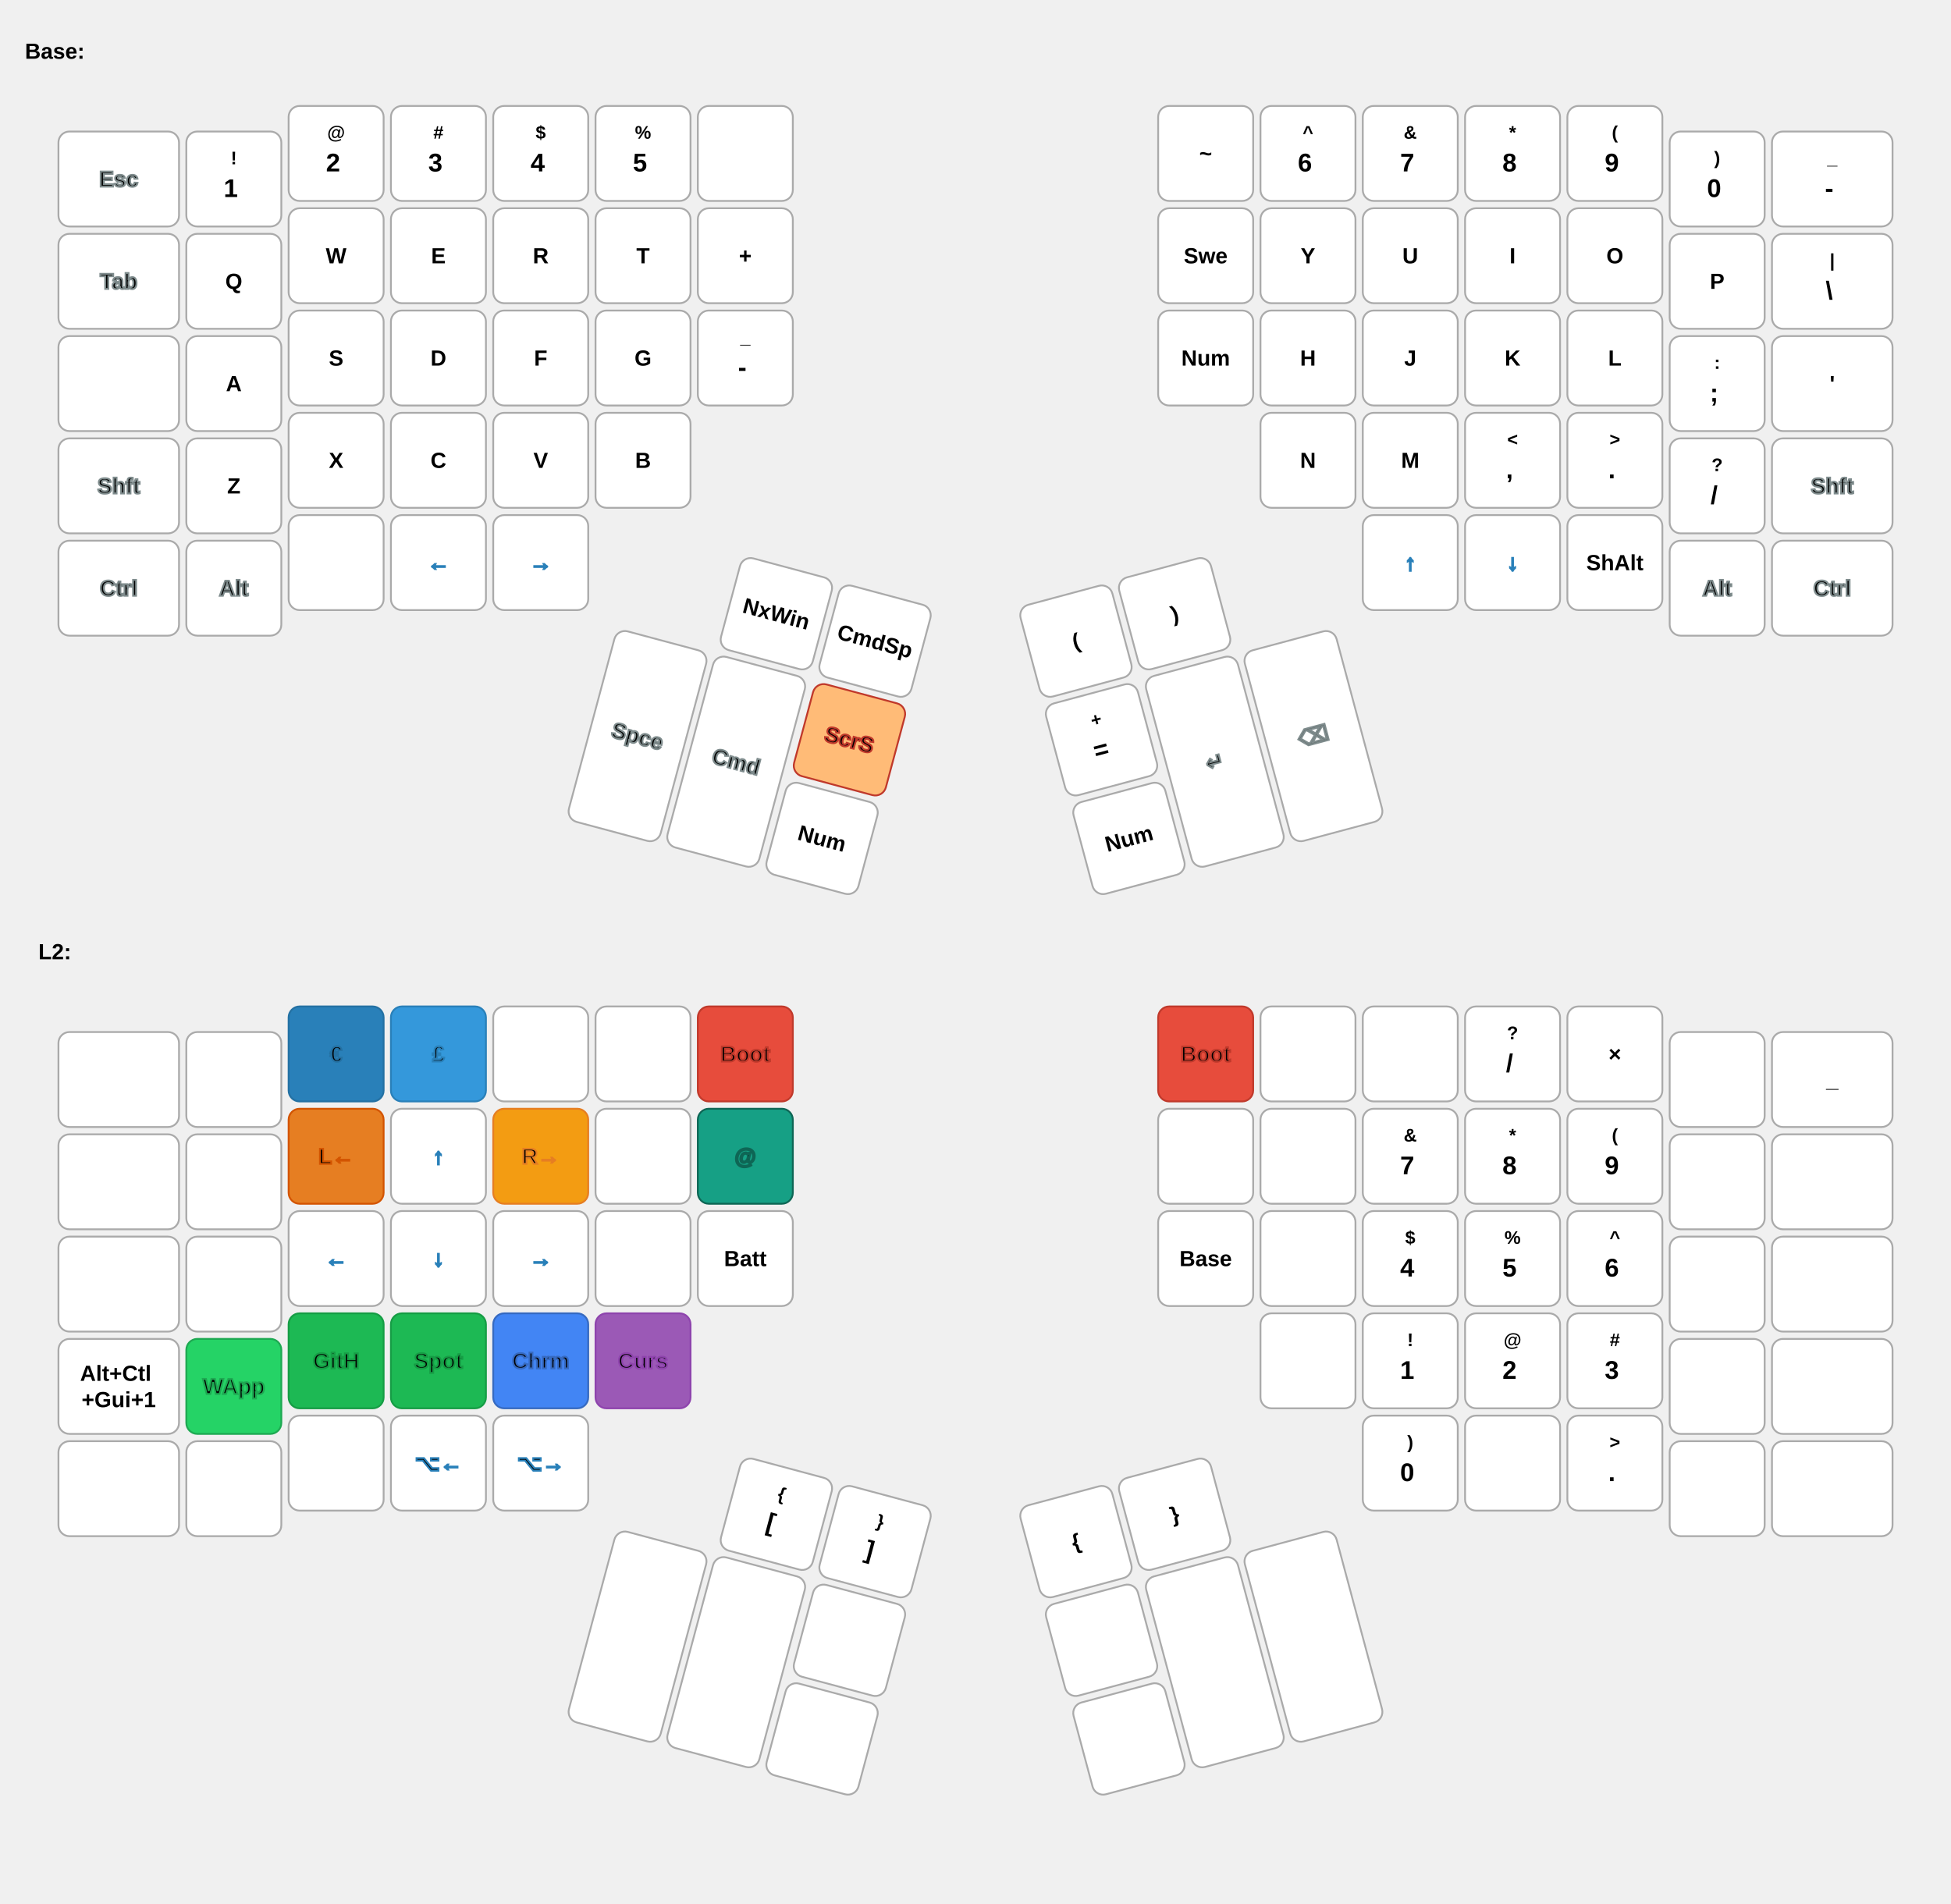
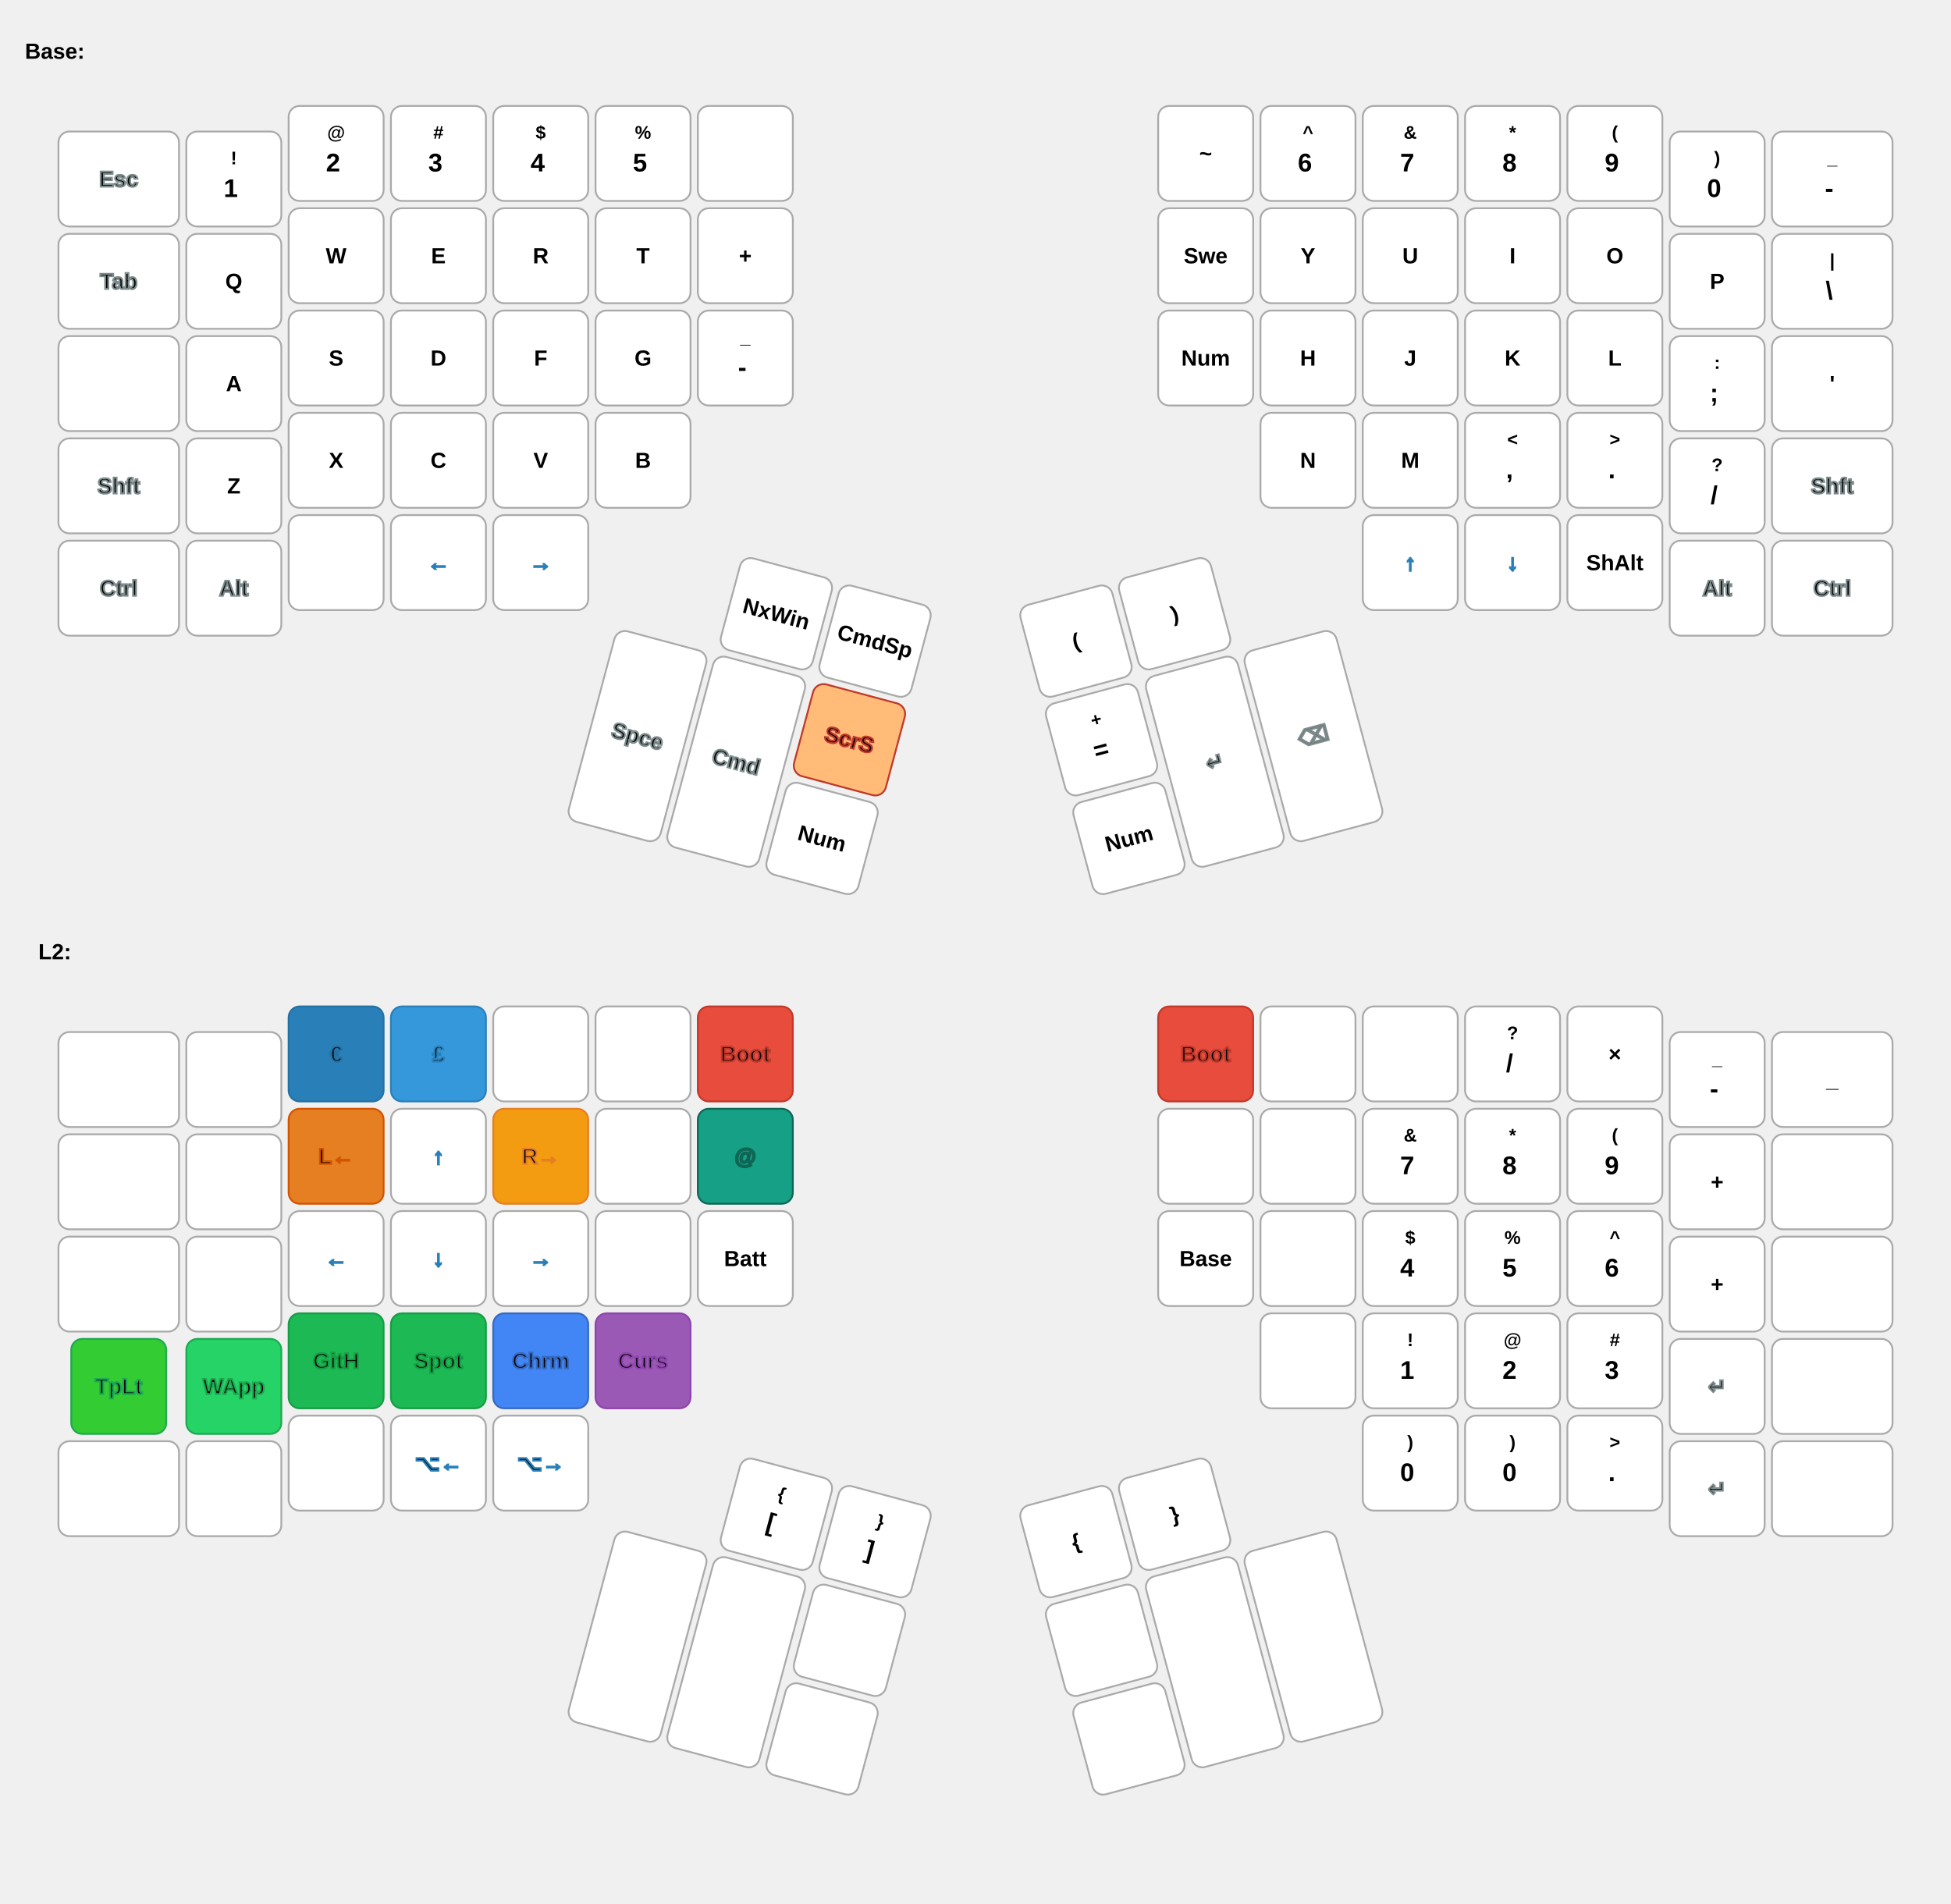
<svg xmlns="http://www.w3.org/2000/svg" width="1068" height="1042" viewBox="0 0 1068 1042" class="keymap">
  <style>/* Base key style */
.key {
  fill: #ffffff;
  stroke: #aaaaaa;
  stroke-width: 1;
}

/* Layer title styling */
.layer-label {
  font-weight: bold;
  font-size: 18px;
  fill: #333333;
  font-family: 'Arial', sans-serif;
}

/* Text styling */
text {
  font-family: 'Arial', sans-serif;
  fill: #000000;
  text-anchor: middle;
  dominant-baseline: central;
  font-weight: 700;
  stroke: none;
} 
/* App shortcuts */
.WhatsApp-key {
  fill: #25D366 !important;
  stroke: #1EA952 !important;
}

.WhatsApp-key rect, rect.WhatsApp-key {
  fill: #25D366 !important;
  stroke: #1EA952 !important;
}

.Spotify-key {
  fill: #1DB954 !important;
  stroke: #169D45 !important;
}

.Spotify-key rect, rect.Spotify-key {
  fill: #1DB954 !important;
  stroke: #169D45 !important;
}

.Chrome-key {
  fill: #4285F4 !important;
  stroke: #366AC1 !important;
}

.Chrome-key rect, rect.Chrome-key {
  fill: #4285F4 !important;
  stroke: #366AC1 !important;
}

.Cursor-key {
  fill: #9B59B6 !important;
  stroke: #8E44AD !important;
}

.Cursor-key rect, rect.Cursor-key {
  fill: #9B59B6 !important;
  stroke: #8E44AD !important;
}

.GitHub-key {
  fill: #1DB954 !important;
  stroke: #169D45 !important;
}

.GitHub-key rect, rect.GitHub-key {
  fill: #1DB954 !important;
  stroke: #169D45 !important;
}

.topLeft-key {
  fill: #33cc33 !important;
  stroke: #1EA952 !important;
}

.topLeft-key rect, rect.topLeft-key {
  fill: #33cc33 !important;
  stroke: #1EA952 !important;
}

.LeftScr-key {
  fill: #E67E22 !important;
  stroke: #D35400 !important;
}

.LeftScr-key rect, rect.LeftScr-key {
  fill: #E67E22 !important;
  stroke: #D35400 !important;
}

.RightScr-key {
  fill: #F39C12 !important;
  stroke: #E67E22 !important;
}

.RightScr-key rect, rect.RightScr-key {
  fill: #F39C12 !important;
  stroke: #E67E22 !important;
}

/* Currency symbols */
.euro-key {
  fill: #2980B9 !important;
  stroke: #2471A3 !important;
}

.euro-key rect, rect.euro-key {
  fill: #2980B9 !important;
  stroke: #2471A3 !important;
}

.pound-key {
  fill: #3498DB !important;
  stroke: #2980B9 !important;
}

.pound-key rect, rect.pound-key {
  fill: #3498DB !important;
  stroke: #2980B9 !important;
}

/* System keys */
.BOOT-key {
  fill: #E74C3C !important;
  stroke: #C0392B !important;
}

.BOOT-key rect, rect.BOOT-key {
  fill: #E74C3C !important;
  stroke: #C0392B !important;
}

.Fn1-key {
  fill: #9B59B6 !important;
  stroke: #8E44AD !important;
}

.Fn1-key rect, rect.Fn1-key {
  fill: #9B59B6 !important;
  stroke: #8E44AD !important;
}

.Fn2-key {
  fill: #8E44AD !important;
  stroke: #7D3C98 !important;
}

.Fn2-key rect, rect.Fn2-key {
  fill: #8E44AD !important;
  stroke: #7D3C98 !important;
}

/* Special characters */
.Email-key {
  fill: #16A085 !important;
  stroke: #0E6655 !important;
}

.Email-key rect, rect.Email-key {
  fill: #16A085 !important;
  stroke: #0E6655 !important;
}

.o-umlaut-key {
  fill: #27AE60 !important;
  stroke: #229954 !important;
}

.o-umlaut-key rect, rect.o-umlaut-key {
  fill: #27AE60 !important;
  stroke: #229954 !important;
}

.a-ring-key {
  fill: #2ECC71 !important;
  stroke: #27AE60 !important;
}

.a-ring-key rect, rect.a-ring-key {
  fill: #2ECC71 !important;
  stroke: #27AE60 !important;
}

/* Navigation keys */
.arrow-key {
  fill: #3498DB !important;
  stroke: #2980B9 !important;
}

.arrow-key rect, rect.arrow-key {
  fill: #3498DB !important;
  stroke: #2980B9 !important;
}

/* Screenshot */
.Screenshot-key {
  fill: #ffbb77 !important;
  stroke: #C0392B !important;
}

.Screenshot-key rect, rect.Screenshot-key {
  fill: #ffbb77 !important;
  stroke: #C0392B !important;
}

/* Modifiers */
.mod-key {
  fill: #95A5A6 !important;
  stroke: #7F8C8D !important;
}

.mod-key rect, rect.mod-key {
  fill: #95A5A6 !important;
  stroke: #7F8C8D !important;
}

/* Font adjustments to make text more solid */
text, tspan {
  font-family: 'Arial', sans-serif !important;
  font-weight: 700 !important;
  fill: #000000 !important;
  stroke: none !important;
  text-rendering: geometricPrecision !important;
}

/* Ensure all key text is black and bold */
.key text, .key tspan {
  fill: #000000 !important;
  font-weight: 700 !important;
}

/* Make text on colored keys more readable */
.WhatsApp-key text, .WhatsApp-key tspan,
.Spotify-key text, .Spotify-key tspan,
.Chrome-key text, .Chrome-key tspan,
.Cursor-key text, .Cursor-key tspan,
.GitHub-key text, .GitHub-key tspan,
.topLeft-key text, .topLeft-key tspan,
.LeftScr-key text, .LeftScr-key tspan,
.RightScr-key text, .RightScr-key tspan,
.euro-key text, .euro-key tspan,
.pound-key text, .pound-key tspan,
.BOOT-key text, .BOOT-key tspan,
.Fn1-key text, .Fn1-key tspan,
.Fn2-key text, .Fn2-key tspan,
.Email-key text, .Email-key tspan,
.o-umlaut-key text, .o-umlaut-key tspan,
.a-ring-key text, .a-ring-key tspan,
.arrow-key text, .arrow-key tspan,
.Screenshot-key text, .Screenshot-key tspan,
.mod-key text, .mod-key tspan {
  fill: #000000 !important;
  font-weight: 700 !important;
}

/* Shifted symbols styling */
.shifted {
  fill: #555555 !important;
  font-weight: 700 !important;
  font-size: 10px !important;
}

/* Position the shifted symbols above the main key label */
.key text.shifted {
  dominant-baseline: hanging !important;
}

/* Add CSS for dual-labeled keys */
.dual-label {
  position: relative;
  display: block;
}

.primary-label {
  font-size: 14px;
  font-weight: 700;
  text-anchor: middle;
  dominant-baseline: central;
  fill: #000000;
}

.shifted-label {
  font-size: 10px;
  font-weight: 700;
  text-anchor: middle;
  dominant-baseline: hanging;
  fill: #444444;
} </style>
  <g transform="translate(30, 0)" class="layer-Base">
    <text x="0" y="28" class="label" id="Base">Base:</text>
    <g transform="translate(0, 56)">
      <g transform="translate(35, 42)" class="key keypos-0">
        <rect rx="6" ry="6" x="-33" y="-26" width="66" height="52" class="key" />
        <text x="0" y="0" class="key tap">
          <tspan class="mod-key">Esc</tspan>
        </text>
      </g>
      <g transform="translate(98, 42)" class="key keypos-1">
        <rect rx="6" ry="6" x="-26" y="-26" width="52" height="52" class="key" />
        <text x="0" y="0" class="key tap">
          <tspan class="primary-label" y="5">1</tspan>
          <tspan class="shifted-label" x="0" y="-15">!</tspan>
        </text>
      </g>
      <g transform="translate(154, 28)" class="key keypos-2">
        <rect rx="6" ry="6" x="-26" y="-26" width="52" height="52" class="key" />
        <text x="0" y="0" class="key tap">
          <tspan class="primary-label" y="5">2</tspan>
          <tspan class="shifted-label" x="0" y="-15">@</tspan>
        </text>
      </g>
      <g transform="translate(210, 28)" class="key keypos-3">
        <rect rx="6" ry="6" x="-26" y="-26" width="52" height="52" class="key" />
        <text x="0" y="0" class="key tap">
          <tspan class="primary-label" y="5">3</tspan>
          <tspan class="shifted-label" x="0" y="-15">#</tspan>
        </text>
      </g>
      <g transform="translate(266, 28)" class="key keypos-4">
        <rect rx="6" ry="6" x="-26" y="-26" width="52" height="52" class="key" />
        <text x="0" y="0" class="key tap">
          <tspan class="primary-label" y="5">4</tspan>
          <tspan class="shifted-label" x="0" y="-15">$</tspan>
        </text>
      </g>
      <g transform="translate(322, 28)" class="key keypos-5">
        <rect rx="6" ry="6" x="-26" y="-26" width="52" height="52" class="key" />
        <text x="0" y="0" class="key tap">
          <tspan class="primary-label" y="5">5</tspan>
          <tspan class="shifted-label" x="0" y="-15">%</tspan>
        </text>
      </g>
      <g transform="translate(378, 28)" class="key keypos-6">
        <rect rx="6" ry="6" x="-26" y="-26" width="52" height="52" class="key" />
      </g>
      <g transform="translate(630, 28)" class="key keypos-7">
        <rect rx="6" ry="6" x="-26" y="-26" width="52" height="52" class="key" />
        <text x="0" y="0" class="key tap">~</text>
      </g>
      <g transform="translate(686, 28)" class="key keypos-8">
        <rect rx="6" ry="6" x="-26" y="-26" width="52" height="52" class="key" />
        <text x="0" y="0" class="key tap">
          <tspan class="primary-label" y="5">6</tspan>
          <tspan class="shifted-label" x="0" y="-15">^</tspan>
        </text>
      </g>
      <g transform="translate(742, 28)" class="key keypos-9">
        <rect rx="6" ry="6" x="-26" y="-26" width="52" height="52" class="key" />
        <text x="0" y="0" class="key tap">
          <tspan class="primary-label" y="5">7</tspan>
          <tspan class="shifted-label" x="0" y="-15">&amp;</tspan>
        </text>
      </g>
      <g transform="translate(798, 28)" class="key keypos-10">
        <rect rx="6" ry="6" x="-26" y="-26" width="52" height="52" class="key" />
        <text x="0" y="0" class="key tap">
          <tspan class="primary-label" y="5">8</tspan>
          <tspan class="shifted-label" x="0" y="-15">*</tspan>
        </text>
      </g>
      <g transform="translate(854, 28)" class="key keypos-11">
        <rect rx="6" ry="6" x="-26" y="-26" width="52" height="52" class="key" />
        <text x="0" y="0" class="key tap">
          <tspan class="primary-label" y="5">9</tspan>
          <tspan class="shifted-label" x="0" y="-15">(</tspan>
        </text>
      </g>
      <g transform="translate(910, 42)" class="key keypos-12">
        <rect rx="6" ry="6" x="-26" y="-26" width="52" height="52" class="key" />
        <text x="0" y="0" class="key tap">
          <tspan class="primary-label" y="5">0</tspan>
          <tspan class="shifted-label" x="0" y="-15">)</tspan>
        </text>
      </g>
      <g transform="translate(973, 42)" class="key keypos-13">
        <rect rx="6" ry="6" x="-33" y="-26" width="66" height="52" class="key" />
        <text x="0" y="0" class="key tap">
          <tspan class="primary-label" y="5">-</tspan>
          <tspan class="shifted-label" x="0" y="-15">_</tspan>
        </text>
      </g>
      <g transform="translate(35, 98)" class="key keypos-14">
        <rect rx="6" ry="6" x="-33" y="-26" width="66" height="52" class="key" />
        <text x="0" y="0" class="key tap">
          <tspan class="mod-key">Tab</tspan>
        </text>
      </g>
      <g transform="translate(98, 98)" class="key keypos-15">
        <rect rx="6" ry="6" x="-26" y="-26" width="52" height="52" class="key" />
        <text x="0" y="0" class="key tap">Q</text>
      </g>
      <g transform="translate(154, 84)" class="key keypos-16">
        <rect rx="6" ry="6" x="-26" y="-26" width="52" height="52" class="key" />
        <text x="0" y="0" class="key tap">W</text>
      </g>
      <g transform="translate(210, 84)" class="key keypos-17">
        <rect rx="6" ry="6" x="-26" y="-26" width="52" height="52" class="key" />
        <text x="0" y="0" class="key tap">E</text>
      </g>
      <g transform="translate(266, 84)" class="key keypos-18">
        <rect rx="6" ry="6" x="-26" y="-26" width="52" height="52" class="key" />
        <text x="0" y="0" class="key tap">R</text>
      </g>
      <g transform="translate(322, 84)" class="key keypos-19">
        <rect rx="6" ry="6" x="-26" y="-26" width="52" height="52" class="key" />
        <text x="0" y="0" class="key tap">T</text>
      </g>
      <g transform="translate(378, 84)" class="key keypos-20">
        <rect rx="6" ry="6" x="-26" y="-26" width="52" height="52" class="key" />
        <text x="0" y="0" class="key tap">+</text>
      </g>
      <g transform="translate(630, 84)" class="key keypos-21">
        <rect rx="6" ry="6" x="-26" y="-26" width="52" height="52" class="key" />
        <text x="0" y="0" class="key tap">Swe</text>
      </g>
      <g transform="translate(686, 84)" class="key keypos-22">
        <rect rx="6" ry="6" x="-26" y="-26" width="52" height="52" class="key" />
        <text x="0" y="0" class="key tap">Y</text>
      </g>
      <g transform="translate(742, 84)" class="key keypos-23">
        <rect rx="6" ry="6" x="-26" y="-26" width="52" height="52" class="key" />
        <text x="0" y="0" class="key tap">U</text>
      </g>
      <g transform="translate(798, 84)" class="key keypos-24">
        <rect rx="6" ry="6" x="-26" y="-26" width="52" height="52" class="key" />
        <text x="0" y="0" class="key tap">I</text>
      </g>
      <g transform="translate(854, 84)" class="key keypos-25">
        <rect rx="6" ry="6" x="-26" y="-26" width="52" height="52" class="key" />
        <text x="0" y="0" class="key tap">O</text>
      </g>
      <g transform="translate(910, 98)" class="key keypos-26">
        <rect rx="6" ry="6" x="-26" y="-26" width="52" height="52" class="key" />
        <text x="0" y="0" class="key tap">P</text>
      </g>
      <g transform="translate(973, 98)" class="key keypos-27">
        <rect rx="6" ry="6" x="-33" y="-26" width="66" height="52" class="key" />
        <text x="0" y="0" class="key tap">
          <tspan class="primary-label" y="5">\</tspan>
          <tspan class="shifted-label" x="0" y="-15">|</tspan>
        </text>
      </g>
      <g transform="translate(35, 154)" class="key keypos-28">
        <rect rx="6" ry="6" x="-33" y="-26" width="66" height="52" class="key" />
      </g>
      <g transform="translate(98, 154)" class="key keypos-29">
        <rect rx="6" ry="6" x="-26" y="-26" width="52" height="52" class="key" />
        <text x="0" y="0" class="key tap">A</text>
      </g>
      <g transform="translate(154, 140)" class="key keypos-30">
        <rect rx="6" ry="6" x="-26" y="-26" width="52" height="52" class="key" />
        <text x="0" y="0" class="key tap">S</text>
      </g>
      <g transform="translate(210, 140)" class="key keypos-31">
        <rect rx="6" ry="6" x="-26" y="-26" width="52" height="52" class="key" />
        <text x="0" y="0" class="key tap">D</text>
      </g>
      <g transform="translate(266, 140)" class="key keypos-32">
        <rect rx="6" ry="6" x="-26" y="-26" width="52" height="52" class="key" />
        <text x="0" y="0" class="key tap">F</text>
      </g>
      <g transform="translate(322, 140)" class="key keypos-33">
        <rect rx="6" ry="6" x="-26" y="-26" width="52" height="52" class="key" />
        <text x="0" y="0" class="key tap">G</text>
      </g>
      <g transform="translate(378, 140)" class="key keypos-34">
        <rect rx="6" ry="6" x="-26" y="-26" width="52" height="52" class="key" />
        <text x="0" y="0" class="key tap">
          <tspan class="primary-label" y="5">-</tspan>
          <tspan class="shifted-label" x="0" y="-15">_</tspan>
        </text>
      </g>
      <g transform="translate(395, 280) rotate(15.0)" class="key keypos-35">
        <rect rx="6" ry="6" x="-26" y="-26" width="52" height="52" class="key" />
        <text x="0" y="0" class="key tap">NxWin</text>
      </g>
      <g transform="translate(449, 295) rotate(15.0)" class="key keypos-36">
        <rect rx="6" ry="6" x="-26" y="-26" width="52" height="52" class="key" />
        <text x="0" y="0" class="key tap">CmdSp</text>
      </g>
      <g transform="translate(559, 295) rotate(-15.0)" class="key keypos-37">
        <rect rx="6" ry="6" x="-26" y="-26" width="52" height="52" class="key" />
        <text x="0" y="0" class="key tap">(</text>
      </g>
      <g transform="translate(613, 280) rotate(-15.0)" class="key keypos-38">
        <rect rx="6" ry="6" x="-26" y="-26" width="52" height="52" class="key" />
        <text x="0" y="0" class="key tap">)</text>
      </g>
      <g transform="translate(630, 140)" class="key keypos-39">
        <rect rx="6" ry="6" x="-26" y="-26" width="52" height="52" class="key" />
        <text x="0" y="0" class="key tap">Num</text>
      </g>
      <g transform="translate(686, 140)" class="key keypos-40">
        <rect rx="6" ry="6" x="-26" y="-26" width="52" height="52" class="key" />
        <text x="0" y="0" class="key tap">H</text>
      </g>
      <g transform="translate(742, 140)" class="key keypos-41">
        <rect rx="6" ry="6" x="-26" y="-26" width="52" height="52" class="key" />
        <text x="0" y="0" class="key tap">J</text>
      </g>
      <g transform="translate(798, 140)" class="key keypos-42">
        <rect rx="6" ry="6" x="-26" y="-26" width="52" height="52" class="key" />
        <text x="0" y="0" class="key tap">K</text>
      </g>
      <g transform="translate(854, 140)" class="key keypos-43">
        <rect rx="6" ry="6" x="-26" y="-26" width="52" height="52" class="key" />
        <text x="0" y="0" class="key tap">L</text>
      </g>
      <g transform="translate(910, 154)" class="key keypos-44">
        <rect rx="6" ry="6" x="-26" y="-26" width="52" height="52" class="key" />
        <text x="0" y="0" class="key tap">
          <tspan class="primary-label" y="5">;</tspan>
          <tspan class="shifted-label" x="0" y="-15">:</tspan>
        </text>
      </g>
      <g transform="translate(973, 154)" class="key keypos-45">
        <rect rx="6" ry="6" x="-33" y="-26" width="66" height="52" class="key" />
        <text x="0" y="0" class="key tap">'</text>
      </g>
      <g transform="translate(35, 210)" class="key keypos-46">
        <rect rx="6" ry="6" x="-33" y="-26" width="66" height="52" class="key" />
        <text x="0" y="0" class="key tap">
          <tspan class="mod-key">Shft</tspan>
        </text>
      </g>
      <g transform="translate(98, 210)" class="key keypos-47">
        <rect rx="6" ry="6" x="-26" y="-26" width="52" height="52" class="key" />
        <text x="0" y="0" class="key tap">Z</text>
      </g>
      <g transform="translate(154, 196)" class="key keypos-48">
        <rect rx="6" ry="6" x="-26" y="-26" width="52" height="52" class="key" />
        <text x="0" y="0" class="key tap">X</text>
      </g>
      <g transform="translate(210, 196)" class="key keypos-49">
        <rect rx="6" ry="6" x="-26" y="-26" width="52" height="52" class="key" />
        <text x="0" y="0" class="key tap">C</text>
      </g>
      <g transform="translate(266, 196)" class="key keypos-50">
        <rect rx="6" ry="6" x="-26" y="-26" width="52" height="52" class="key" />
        <text x="0" y="0" class="key tap">V</text>
      </g>
      <g transform="translate(322, 196)" class="key keypos-51">
        <rect rx="6" ry="6" x="-26" y="-26" width="52" height="52" class="key" />
        <text x="0" y="0" class="key tap">B</text>
      </g>
      <g transform="translate(435, 349) rotate(15.0)" class="key keypos-52">
        <rect class="Screenshot-key" x="-26" y="-26" width="52" height="52" rx="6" ry="6" />
        <text x="0" y="0" class="key tap">
          <tspan class="Screenshot-key">ScrS</tspan>
        </text>
      </g>
      <g transform="translate(573, 349) rotate(-15.0)" class="key keypos-53">
        <rect rx="6" ry="6" x="-26" y="-26" width="52" height="52" class="key" />
        <text x="0" y="0" class="key tap">
          <tspan class="primary-label" y="5">=</tspan>
          <tspan class="shifted-label" x="0" y="-15">+</tspan>
        </text>
      </g>
      <g transform="translate(686, 196)" class="key keypos-54">
        <rect rx="6" ry="6" x="-26" y="-26" width="52" height="52" class="key" />
        <text x="0" y="0" class="key tap">N</text>
      </g>
      <g transform="translate(742, 196)" class="key keypos-55">
        <rect rx="6" ry="6" x="-26" y="-26" width="52" height="52" class="key" />
        <text x="0" y="0" class="key tap">M</text>
      </g>
      <g transform="translate(798, 196)" class="key keypos-56">
        <rect rx="6" ry="6" x="-26" y="-26" width="52" height="52" class="key" />
        <text x="0" y="0" class="key tap">
          <tspan class="primary-label" y="5">,</tspan>
          <tspan class="shifted-label" x="0" y="-15">&lt;</tspan>
        </text>
      </g>
      <g transform="translate(854, 196)" class="key keypos-57">
        <rect rx="6" ry="6" x="-26" y="-26" width="52" height="52" class="key" />
        <text x="0" y="0" class="key tap">
          <tspan class="primary-label" y="5">.</tspan>
          <tspan class="shifted-label" x="0" y="-15">&gt;</tspan>
        </text>
      </g>
      <g transform="translate(910, 210)" class="key keypos-58">
        <rect rx="6" ry="6" x="-26" y="-26" width="52" height="52" class="key" />
        <text x="0" y="0" class="key tap">
          <tspan class="primary-label" y="5">/</tspan>
          <tspan class="shifted-label" x="0" y="-15">?</tspan>
        </text>
      </g>
      <g transform="translate(973, 210)" class="key keypos-59">
        <rect rx="6" ry="6" x="-33" y="-26" width="66" height="52" class="key" />
        <text x="0" y="0" class="key tap">
          <tspan class="mod-key">Shft</tspan>
        </text>
      </g>
      <g transform="translate(35, 266)" class="key keypos-60">
        <rect rx="6" ry="6" x="-33" y="-26" width="66" height="52" class="key" />
        <text x="0" y="0" class="key tap">
          <tspan class="mod-key">Ctrl</tspan>
        </text>
      </g>
      <g transform="translate(98, 266)" class="key keypos-61">
        <rect rx="6" ry="6" x="-26" y="-26" width="52" height="52" class="key" />
        <text x="0" y="0" class="key tap">
          <tspan class="mod-key">Alt</tspan>
        </text>
      </g>
      <g transform="translate(154, 252)" class="key keypos-62">
        <rect rx="6" ry="6" x="-26" y="-26" width="52" height="52" class="key" />
      </g>
      <g transform="translate(210, 252)" class="key keypos-63">
        <rect rx="6" ry="6" x="-26" y="-26" width="52" height="52" class="key" />
        <text x="0" y="0" class="key tap">
          <tspan class="arrow-key">←</tspan>
        </text>
      </g>
      <g transform="translate(266, 252)" class="key keypos-64">
        <rect rx="6" ry="6" x="-26" y="-26" width="52" height="52" class="key" />
        <text x="0" y="0" class="key tap">
          <tspan class="arrow-key">→</tspan>
        </text>
      </g>
      <g transform="translate(319, 347) rotate(15.0)" class="key keypos-65">
        <rect rx="6" ry="6" x="-26" y="-54" width="52" height="108" class="key" />
        <text x="0" y="0" class="key tap">
          <tspan class="mod-key">Spce</tspan>
        </text>
      </g>
      <g transform="translate(373, 361) rotate(15.0)" class="key keypos-66">
        <rect rx="6" ry="6" x="-26" y="-54" width="52" height="108" class="key" />
        <text x="0" y="0" class="key tap">
          <tspan class="mod-key">Cmd</tspan>
        </text>
      </g>
      <g transform="translate(420, 403) rotate(15.0)" class="key keypos-67">
        <rect rx="6" ry="6" x="-26" y="-26" width="52" height="52" class="key" />
        <text x="0" y="0" class="key tap">Num</text>
      </g>
      <g transform="translate(588, 403) rotate(-15.0)" class="key keypos-68">
        <rect rx="6" ry="6" x="-26" y="-26" width="52" height="52" class="key" />
        <text x="0" y="0" class="key tap">Num</text>
      </g>
      <g transform="translate(635, 361) rotate(-15.0)" class="key keypos-69">
        <rect rx="6" ry="6" x="-26" y="-54" width="52" height="108" class="key" />
        <text x="0" y="0" class="key tap">
          <tspan class="mod-key">↵</tspan>
        </text>
      </g>
      <g transform="translate(689, 347) rotate(-15.0)" class="key keypos-70">
        <rect rx="6" ry="6" x="-26" y="-54" width="52" height="108" class="key" />
        <text x="0" y="0" class="key tap">
          <tspan class="mod-key">⌫</tspan>
        </text>
      </g>
      <g transform="translate(742, 252)" class="key keypos-71">
        <rect rx="6" ry="6" x="-26" y="-26" width="52" height="52" class="key" />
        <text x="0" y="0" class="key tap">
          <tspan class="arrow-key">↑</tspan>
        </text>
      </g>
      <g transform="translate(798, 252)" class="key keypos-72">
        <rect rx="6" ry="6" x="-26" y="-26" width="52" height="52" class="key" />
        <text x="0" y="0" class="key tap">
          <tspan class="arrow-key">↓</tspan>
        </text>
      </g>
      <g transform="translate(854, 252)" class="key keypos-73">
        <rect rx="6" ry="6" x="-26" y="-26" width="52" height="52" class="key" />
        <text x="0" y="0" class="key tap">ShAlt</text>
      </g>
      <g transform="translate(910, 266)" class="key keypos-74">
        <rect rx="6" ry="6" x="-26" y="-26" width="52" height="52" class="key" />
        <text x="0" y="0" class="key tap">
          <tspan class="mod-key">Alt</tspan>
        </text>
      </g>
      <g transform="translate(973, 266)" class="key keypos-75">
        <rect rx="6" ry="6" x="-33" y="-26" width="66" height="52" class="key" />
        <text x="0" y="0" class="key tap">
          <tspan class="mod-key">Ctrl</tspan>
        </text>
      </g>
    </g>
  </g>
  <g transform="translate(30, 493)" class="layer-L2">
    <text x="0" y="28" class="label" id="L2">L2:</text>
    <g transform="translate(0, 56)">
      <g transform="translate(35, 42)" class="key keypos-0">
        <rect rx="6" ry="6" x="-33" y="-26" width="66" height="52" class="key" />
      </g>
      <g transform="translate(98, 42)" class="key keypos-1">
        <rect rx="6" ry="6" x="-26" y="-26" width="52" height="52" class="key" />
      </g>
      <g transform="translate(154, 28)" class="key keypos-2">
        <rect class="euro-key" x="-26" y="-26" width="52" height="52" rx="6" ry="6" />
        <text x="0" y="0" class="key tap">
          <tspan class="euro-key">€</tspan>
        </text>
      </g>
      <g transform="translate(210, 28)" class="key keypos-3">
        <rect class="pound-key" x="-26" y="-26" width="52" height="52" rx="6" ry="6" />
        <text x="0" y="0" class="key tap">
          <tspan class="pound-key">£</tspan>
        </text>
      </g>
      <g transform="translate(266, 28)" class="key keypos-4">
        <rect rx="6" ry="6" x="-26" y="-26" width="52" height="52" class="key" />
      </g>
      <g transform="translate(322, 28)" class="key keypos-5">
        <rect rx="6" ry="6" x="-26" y="-26" width="52" height="52" class="key" />
      </g>
      <g transform="translate(378, 28)" class="key keypos-6">
        <rect class="BOOT-key" x="-26" y="-26" width="52" height="52" rx="6" ry="6" />
        <text x="0" y="0" class="key tap">
          <tspan class="BOOT-key">Boot</tspan>
        </text>
      </g>
      <g transform="translate(630, 28)" class="key keypos-7">
        <rect class="BOOT-key" x="-26" y="-26" width="52" height="52" rx="6" ry="6" />
        <text x="0" y="0" class="key tap">
          <tspan class="BOOT-key">Boot</tspan>
        </text>
      </g>
      <g transform="translate(686, 28)" class="key keypos-8">
        <rect rx="6" ry="6" x="-26" y="-26" width="52" height="52" class="key" />
      </g>
      <g transform="translate(742, 28)" class="key keypos-9">
        <rect rx="6" ry="6" x="-26" y="-26" width="52" height="52" class="key" />
      </g>
      <g transform="translate(798, 28)" class="key keypos-10">
        <rect rx="6" ry="6" x="-26" y="-26" width="52" height="52" class="key" />
        <text x="0" y="0" class="key tap">
          <tspan class="primary-label" y="5">/</tspan>
          <tspan class="shifted-label" x="0" y="-15">?</tspan>
        </text>
      </g>
      <g transform="translate(854, 28)" class="key keypos-11">
        <rect rx="6" ry="6" x="-26" y="-26" width="52" height="52" class="key" />
        <text x="0" y="0" class="key tap">×</text>
      </g>
      <g transform="translate(910, 42)" class="key keypos-12">
        <rect rx="6" ry="6" x="-26" y="-26" width="52" height="52" class="key" />
+         <text x="0" y="0" class="key tap">
+           <tspan class="primary-label" y="5">-</tspan>
+           <tspan class="shifted-label" x="0" y="-15">_</tspan>
+         </text>
      </g>
      <g transform="translate(973, 42)" class="key keypos-13">
        <rect rx="6" ry="6" x="-33" y="-26" width="66" height="52" class="key" />
        <text x="0" y="0" class="key tap">_</text>
      </g>
      <g transform="translate(35, 98)" class="key keypos-14">
        <rect rx="6" ry="6" x="-33" y="-26" width="66" height="52" class="key" />
      </g>
      <g transform="translate(98, 98)" class="key keypos-15">
        <rect rx="6" ry="6" x="-26" y="-26" width="52" height="52" class="key" />
      </g>
      <g transform="translate(154, 84)" class="key keypos-16">
        <rect class="LeftScr-key" x="-26" y="-26" width="52" height="52" rx="6" ry="6" />
        <text x="0" y="0" class="key tap">
          <tspan class="LeftScr-key">L←</tspan>
        </text>
      </g>
      <g transform="translate(210, 84)" class="key keypos-17">
        <rect rx="6" ry="6" x="-26" y="-26" width="52" height="52" class="key" />
        <text x="0" y="0" class="key tap">
          <tspan class="arrow-key">↑</tspan>
        </text>
      </g>
      <g transform="translate(266, 84)" class="key keypos-18">
        <rect class="RightScr-key" x="-26" y="-26" width="52" height="52" rx="6" ry="6" />
        <text x="0" y="0" class="key tap">
          <tspan class="RightScr-key">R→</tspan>
        </text>
      </g>
      <g transform="translate(322, 84)" class="key keypos-19">
        <rect rx="6" ry="6" x="-26" y="-26" width="52" height="52" class="key" />
      </g>
      <g transform="translate(378, 84)" class="key keypos-20">
        <rect class="Email-key" x="-26" y="-26" width="52" height="52" rx="6" ry="6" />
        <text x="0" y="0" class="key tap">
          <tspan class="Email-key">@</tspan>
        </text>
      </g>
      <g transform="translate(630, 84)" class="key keypos-21">
        <rect rx="6" ry="6" x="-26" y="-26" width="52" height="52" class="key" />
      </g>
      <g transform="translate(686, 84)" class="key keypos-22">
        <rect rx="6" ry="6" x="-26" y="-26" width="52" height="52" class="key" />
      </g>
      <g transform="translate(742, 84)" class="key keypos-23">
        <rect rx="6" ry="6" x="-26" y="-26" width="52" height="52" class="key" />
        <text x="0" y="0" class="key tap">
          <tspan class="primary-label" y="5">7</tspan>
          <tspan class="shifted-label" x="0" y="-15">&amp;</tspan>
        </text>
      </g>
      <g transform="translate(798, 84)" class="key keypos-24">
        <rect rx="6" ry="6" x="-26" y="-26" width="52" height="52" class="key" />
        <text x="0" y="0" class="key tap">
          <tspan class="primary-label" y="5">8</tspan>
          <tspan class="shifted-label" x="0" y="-15">*</tspan>
        </text>
      </g>
      <g transform="translate(854, 84)" class="key keypos-25">
        <rect rx="6" ry="6" x="-26" y="-26" width="52" height="52" class="key" />
        <text x="0" y="0" class="key tap">
          <tspan class="primary-label" y="5">9</tspan>
          <tspan class="shifted-label" x="0" y="-15">(</tspan>
        </text>
      </g>
      <g transform="translate(910, 98)" class="key keypos-26">
        <rect rx="6" ry="6" x="-26" y="-26" width="52" height="52" class="key" />
+         <text x="0" y="0" class="key tap">+</text>
      </g>
      <g transform="translate(973, 98)" class="key keypos-27">
        <rect rx="6" ry="6" x="-33" y="-26" width="66" height="52" class="key" />
      </g>
      <g transform="translate(35, 154)" class="key keypos-28">
        <rect rx="6" ry="6" x="-33" y="-26" width="66" height="52" class="key" />
      </g>
      <g transform="translate(98, 154)" class="key keypos-29">
        <rect rx="6" ry="6" x="-26" y="-26" width="52" height="52" class="key" />
      </g>
      <g transform="translate(154, 140)" class="key keypos-30">
        <rect rx="6" ry="6" x="-26" y="-26" width="52" height="52" class="key" />
        <text x="0" y="0" class="key tap">
          <tspan class="arrow-key">←</tspan>
        </text>
      </g>
      <g transform="translate(210, 140)" class="key keypos-31">
        <rect rx="6" ry="6" x="-26" y="-26" width="52" height="52" class="key" />
        <text x="0" y="0" class="key tap">
          <tspan class="arrow-key">↓</tspan>
        </text>
      </g>
      <g transform="translate(266, 140)" class="key keypos-32">
        <rect rx="6" ry="6" x="-26" y="-26" width="52" height="52" class="key" />
        <text x="0" y="0" class="key tap">
          <tspan class="arrow-key">→</tspan>
        </text>
      </g>
      <g transform="translate(322, 140)" class="key keypos-33">
        <rect rx="6" ry="6" x="-26" y="-26" width="52" height="52" class="key" />
      </g>
      <g transform="translate(378, 140)" class="key keypos-34">
        <rect rx="6" ry="6" x="-26" y="-26" width="52" height="52" class="key" />
        <text x="0" y="0" class="key tap">Batt</text>
      </g>
      <g transform="translate(395, 280) rotate(15.0)" class="key keypos-35">
        <rect rx="6" ry="6" x="-26" y="-26" width="52" height="52" class="key" />
        <text x="0" y="0" class="key tap">
          <tspan class="primary-label" y="5">[</tspan>
          <tspan class="shifted-label" x="0" y="-15">{</tspan>
        </text>
      </g>
      <g transform="translate(449, 295) rotate(15.0)" class="key keypos-36">
        <rect rx="6" ry="6" x="-26" y="-26" width="52" height="52" class="key" />
        <text x="0" y="0" class="key tap">
          <tspan class="primary-label" y="5">]</tspan>
          <tspan class="shifted-label" x="0" y="-15">}</tspan>
        </text>
      </g>
      <g transform="translate(559, 295) rotate(-15.0)" class="key keypos-37">
        <rect rx="6" ry="6" x="-26" y="-26" width="52" height="52" class="key" />
        <text x="0" y="0" class="key tap">{</text>
      </g>
      <g transform="translate(613, 280) rotate(-15.0)" class="key keypos-38">
        <rect rx="6" ry="6" x="-26" y="-26" width="52" height="52" class="key" />
        <text x="0" y="0" class="key tap">}</text>
      </g>
      <g transform="translate(630, 140)" class="key keypos-39">
        <rect rx="6" ry="6" x="-26" y="-26" width="52" height="52" class="key" />
        <a href="#Base">
          <text x="0" y="0" class="key tap layer-activator">Base</text>
        </a>
      </g>
      <g transform="translate(686, 140)" class="key keypos-40">
        <rect rx="6" ry="6" x="-26" y="-26" width="52" height="52" class="key" />
      </g>
      <g transform="translate(742, 140)" class="key keypos-41">
        <rect rx="6" ry="6" x="-26" y="-26" width="52" height="52" class="key" />
        <text x="0" y="0" class="key tap">
          <tspan class="primary-label" y="5">4</tspan>
          <tspan class="shifted-label" x="0" y="-15">$</tspan>
        </text>
      </g>
      <g transform="translate(798, 140)" class="key keypos-42">
        <rect rx="6" ry="6" x="-26" y="-26" width="52" height="52" class="key" />
        <text x="0" y="0" class="key tap">
          <tspan class="primary-label" y="5">5</tspan>
          <tspan class="shifted-label" x="0" y="-15">%</tspan>
        </text>
      </g>
      <g transform="translate(854, 140)" class="key keypos-43">
        <rect rx="6" ry="6" x="-26" y="-26" width="52" height="52" class="key" />
        <text x="0" y="0" class="key tap">
          <tspan class="primary-label" y="5">6</tspan>
          <tspan class="shifted-label" x="0" y="-15">^</tspan>
        </text>
      </g>
      <g transform="translate(910, 154)" class="key keypos-44">
        <rect rx="6" ry="6" x="-26" y="-26" width="52" height="52" class="key" />
+         <text x="0" y="0" class="key tap">+</text>
      </g>
      <g transform="translate(973, 154)" class="key keypos-45">
        <rect rx="6" ry="6" x="-33" y="-26" width="66" height="52" class="key" />
      </g>
      <g transform="translate(35, 210)" class="key keypos-46">
-         <rect rx="6" ry="6" x="-33" y="-26" width="66" height="52" class="key" />
-         <text x="0" y="0" class="key tap">
-           <tspan x="0" dy="-0.6em">Alt+Ctl</tspan>
-           <tspan x="0" dy="1.2em">+Gui+1</tspan>
+         <rect class="topLeft-key" x="-26" y="-26" width="52" height="52" rx="6" ry="6" />
+         <text x="0" y="0" class="key tap">
+           <tspan class="topLeft-key">TpLt</tspan>
        </text>
      </g>
      <g transform="translate(98, 210)" class="key keypos-47">
        <rect class="WhatsApp-key" x="-26" y="-26" width="52" height="52" rx="6" ry="6" />
        <text x="0" y="0" class="key tap">
          <tspan class="WhatsApp-key">WApp</tspan>
        </text>
      </g>
      <g transform="translate(154, 196)" class="key keypos-48">
        <rect class="GitHub-key" x="-26" y="-26" width="52" height="52" rx="6" ry="6" />
        <text x="0" y="0" class="key tap">
          <tspan class="GitHub-key">GitH</tspan>
        </text>
      </g>
      <g transform="translate(210, 196)" class="key keypos-49">
        <rect class="Spotify-key" x="-26" y="-26" width="52" height="52" rx="6" ry="6" />
        <text x="0" y="0" class="key tap">
          <tspan class="Spotify-key">Spot</tspan>
        </text>
      </g>
      <g transform="translate(266, 196)" class="key keypos-50">
        <rect class="Chrome-key" x="-26" y="-26" width="52" height="52" rx="6" ry="6" />
        <text x="0" y="0" class="key tap">
          <tspan class="Chrome-key">Chrm</tspan>
        </text>
      </g>
      <g transform="translate(322, 196)" class="key keypos-51">
        <rect class="Cursor-key" x="-26" y="-26" width="52" height="52" rx="6" ry="6" />
        <text x="0" y="0" class="key tap">
          <tspan class="Cursor-key">Curs</tspan>
        </text>
      </g>
      <g transform="translate(435, 349) rotate(15.0)" class="key keypos-52">
        <rect rx="6" ry="6" x="-26" y="-26" width="52" height="52" class="key" />
      </g>
      <g transform="translate(573, 349) rotate(-15.0)" class="key keypos-53">
        <rect rx="6" ry="6" x="-26" y="-26" width="52" height="52" class="key" />
      </g>
      <g transform="translate(686, 196)" class="key keypos-54">
        <rect rx="6" ry="6" x="-26" y="-26" width="52" height="52" class="key" />
      </g>
      <g transform="translate(742, 196)" class="key keypos-55">
        <rect rx="6" ry="6" x="-26" y="-26" width="52" height="52" class="key" />
        <text x="0" y="0" class="key tap">
          <tspan class="primary-label" y="5">1</tspan>
          <tspan class="shifted-label" x="0" y="-15">!</tspan>
        </text>
      </g>
      <g transform="translate(798, 196)" class="key keypos-56">
        <rect rx="6" ry="6" x="-26" y="-26" width="52" height="52" class="key" />
        <text x="0" y="0" class="key tap">
          <tspan class="primary-label" y="5">2</tspan>
          <tspan class="shifted-label" x="0" y="-15">@</tspan>
        </text>
      </g>
      <g transform="translate(854, 196)" class="key keypos-57">
        <rect rx="6" ry="6" x="-26" y="-26" width="52" height="52" class="key" />
        <text x="0" y="0" class="key tap">
          <tspan class="primary-label" y="5">3</tspan>
          <tspan class="shifted-label" x="0" y="-15">#</tspan>
        </text>
      </g>
      <g transform="translate(910, 210)" class="key keypos-58">
        <rect rx="6" ry="6" x="-26" y="-26" width="52" height="52" class="key" />
+         <text x="0" y="0" class="key tap">
+           <tspan class="mod-key">↵</tspan>
+         </text>
      </g>
      <g transform="translate(973, 210)" class="key keypos-59">
        <rect rx="6" ry="6" x="-33" y="-26" width="66" height="52" class="key" />
      </g>
      <g transform="translate(35, 266)" class="key keypos-60">
        <rect rx="6" ry="6" x="-33" y="-26" width="66" height="52" class="key" />
      </g>
      <g transform="translate(98, 266)" class="key keypos-61">
        <rect rx="6" ry="6" x="-26" y="-26" width="52" height="52" class="key" />
      </g>
      <g transform="translate(154, 252)" class="key keypos-62">
        <rect rx="6" ry="6" x="-26" y="-26" width="52" height="52" class="key" />
      </g>
      <g transform="translate(210, 252)" class="key keypos-63">
        <rect rx="6" ry="6" x="-26" y="-26" width="52" height="52" class="key" />
        <text x="0" y="0" class="key tap">
          <tspan class="arrow-key">⌥←</tspan>
        </text>
      </g>
      <g transform="translate(266, 252)" class="key keypos-64">
        <rect rx="6" ry="6" x="-26" y="-26" width="52" height="52" class="key" />
        <text x="0" y="0" class="key tap">
          <tspan class="arrow-key">⌥→</tspan>
        </text>
      </g>
      <g transform="translate(319, 347) rotate(15.0)" class="key keypos-65">
        <rect rx="6" ry="6" x="-26" y="-54" width="52" height="108" class="key" />
      </g>
      <g transform="translate(373, 361) rotate(15.0)" class="key keypos-66">
        <rect rx="6" ry="6" x="-26" y="-54" width="52" height="108" class="key" />
      </g>
      <g transform="translate(420, 403) rotate(15.0)" class="key keypos-67">
        <rect rx="6" ry="6" x="-26" y="-26" width="52" height="52" class="key" />
      </g>
      <g transform="translate(588, 403) rotate(-15.0)" class="key keypos-68">
        <rect rx="6" ry="6" x="-26" y="-26" width="52" height="52" class="key" />
      </g>
      <g transform="translate(635, 361) rotate(-15.0)" class="key keypos-69">
        <rect rx="6" ry="6" x="-26" y="-54" width="52" height="108" class="key" />
      </g>
      <g transform="translate(689, 347) rotate(-15.0)" class="key keypos-70">
        <rect rx="6" ry="6" x="-26" y="-54" width="52" height="108" class="key" />
      </g>
      <g transform="translate(742, 252)" class="key keypos-71">
        <rect rx="6" ry="6" x="-26" y="-26" width="52" height="52" class="key" />
        <text x="0" y="0" class="key tap">
          <tspan class="primary-label" y="5">0</tspan>
          <tspan class="shifted-label" x="0" y="-15">)</tspan>
        </text>
      </g>
      <g transform="translate(798, 252)" class="key keypos-72">
        <rect rx="6" ry="6" x="-26" y="-26" width="52" height="52" class="key" />
+         <text x="0" y="0" class="key tap">
+           <tspan class="primary-label" y="5">0</tspan>
+           <tspan class="shifted-label" x="0" y="-15">)</tspan>
+         </text>
      </g>
      <g transform="translate(854, 252)" class="key keypos-73">
        <rect rx="6" ry="6" x="-26" y="-26" width="52" height="52" class="key" />
        <text x="0" y="0" class="key tap">
          <tspan class="primary-label" y="5">.</tspan>
          <tspan class="shifted-label" x="0" y="-15">&gt;</tspan>
        </text>
      </g>
      <g transform="translate(910, 266)" class="key keypos-74">
        <rect rx="6" ry="6" x="-26" y="-26" width="52" height="52" class="key" />
+         <text x="0" y="0" class="key tap">
+           <tspan class="mod-key">↵</tspan>
+         </text>
      </g>
      <g transform="translate(973, 266)" class="key keypos-75">
        <rect rx="6" ry="6" x="-33" y="-26" width="66" height="52" class="key" />
      </g>
    </g>
  </g>
</svg>
